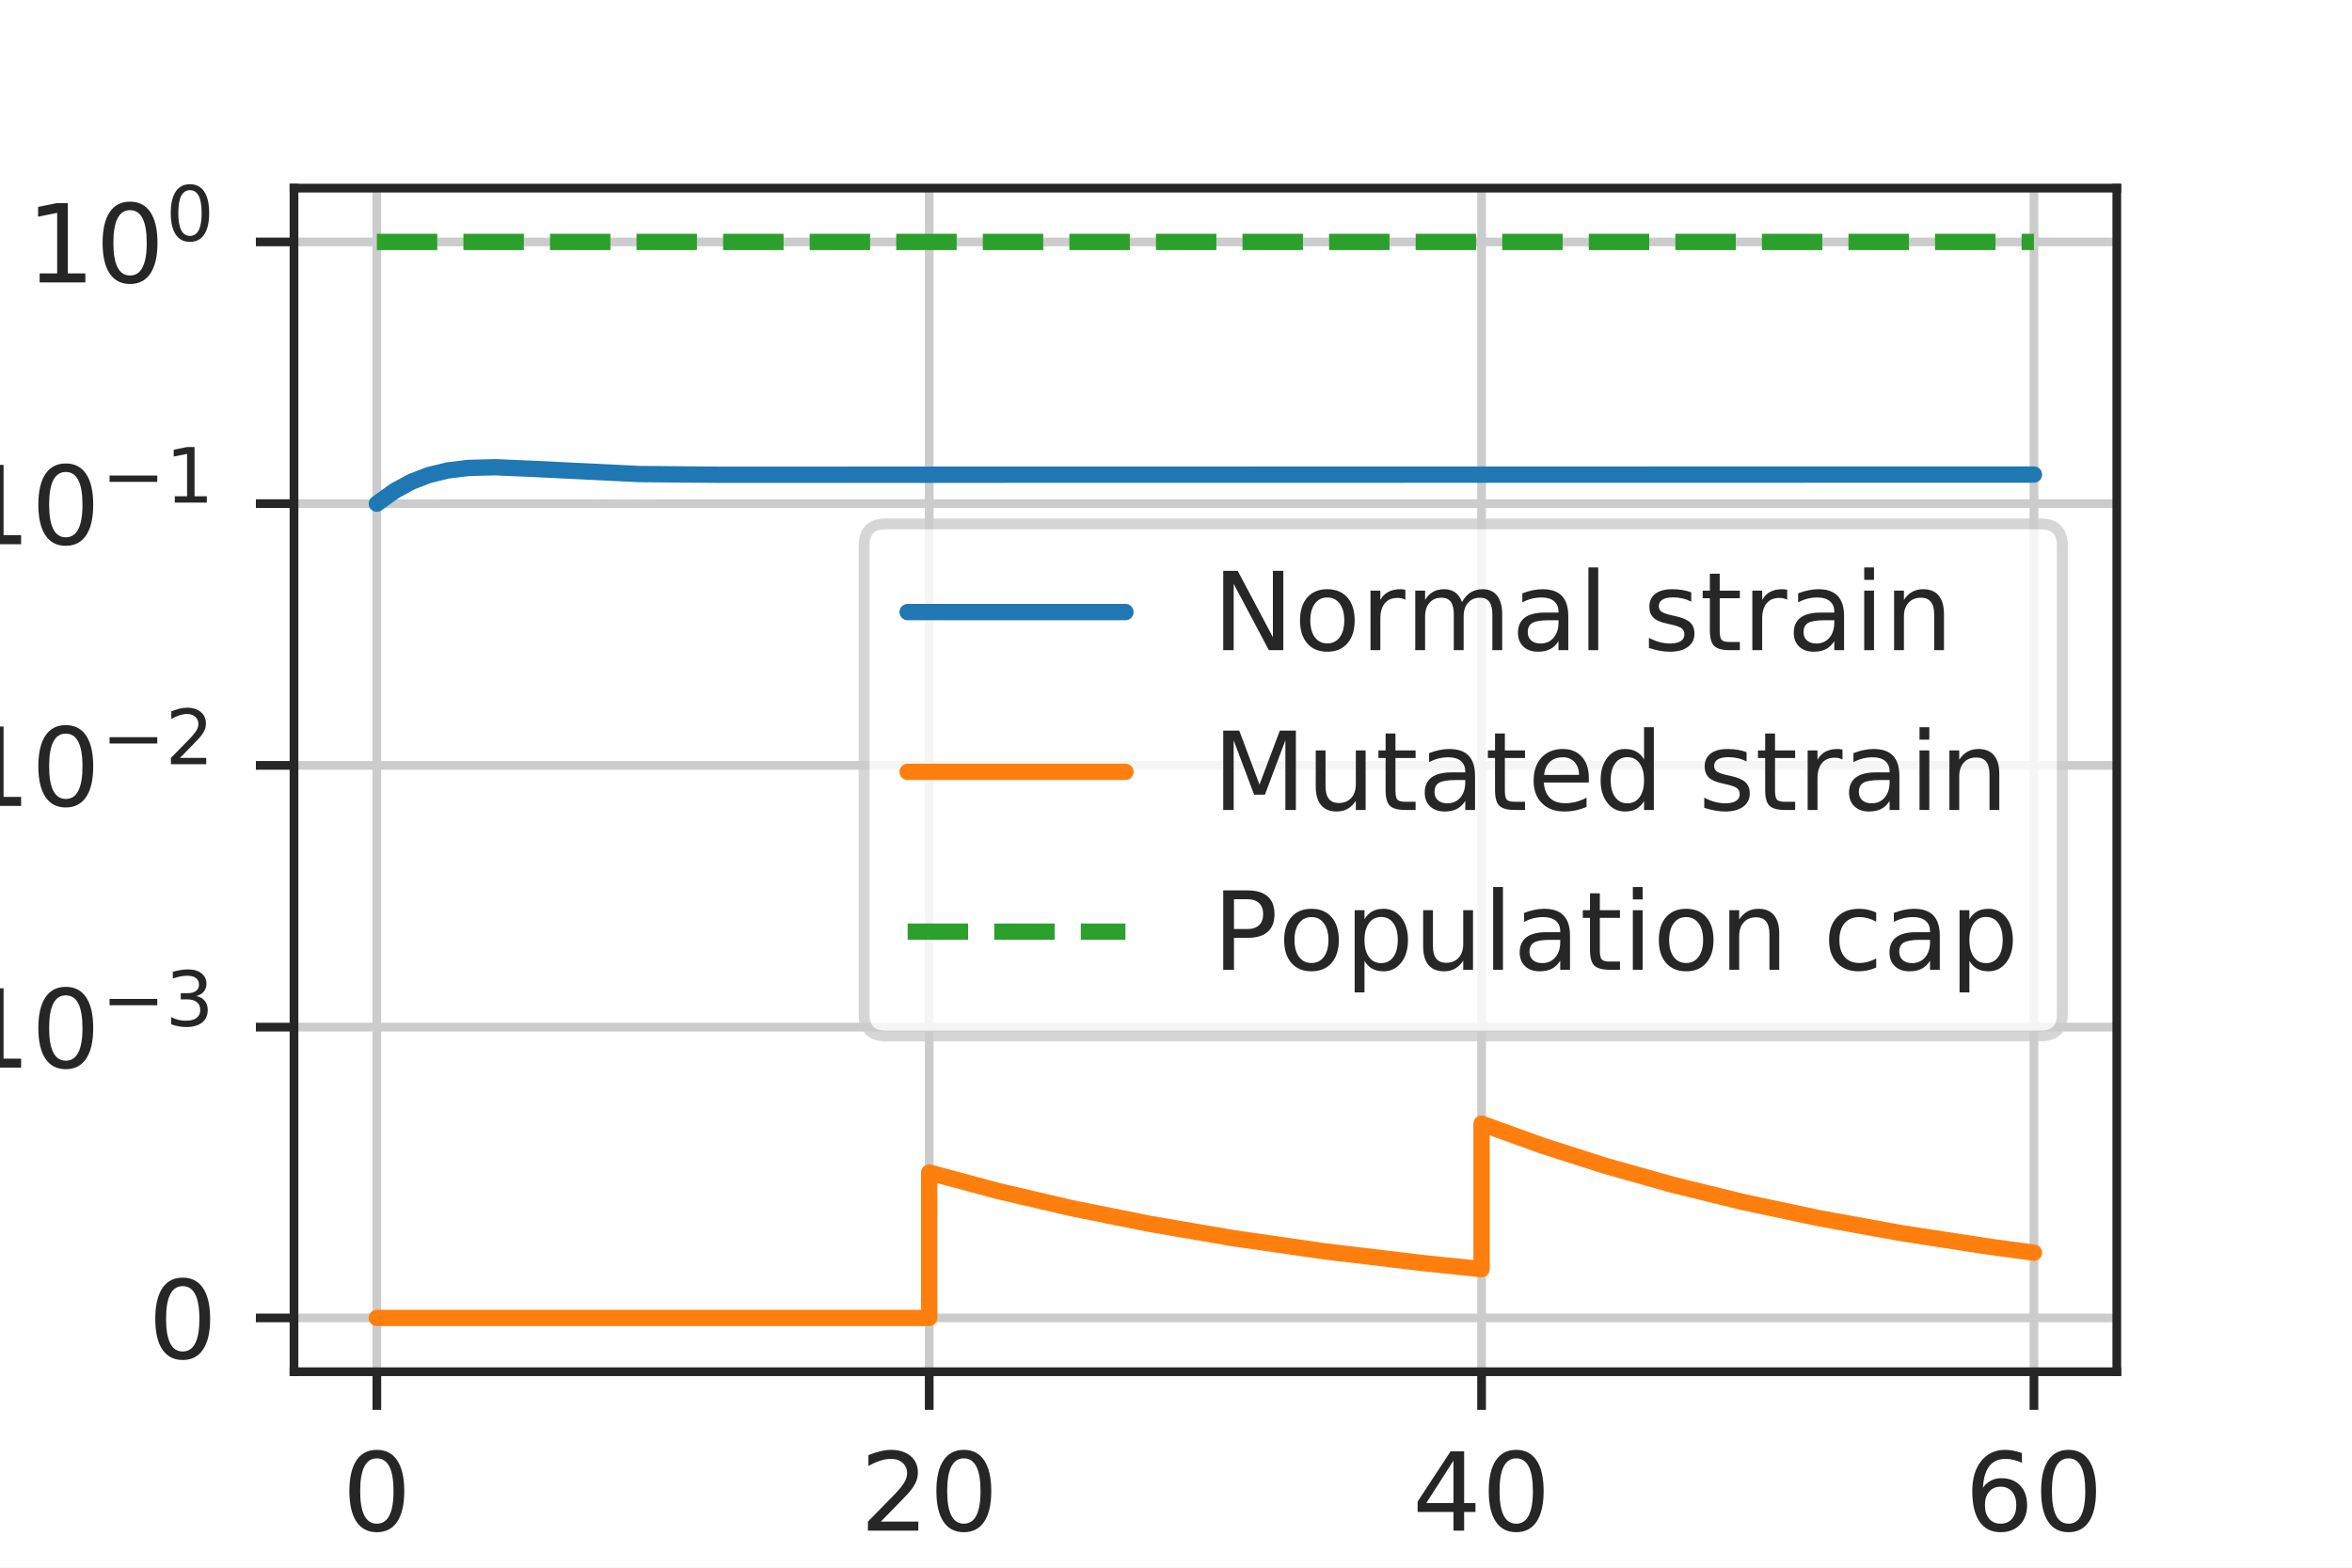
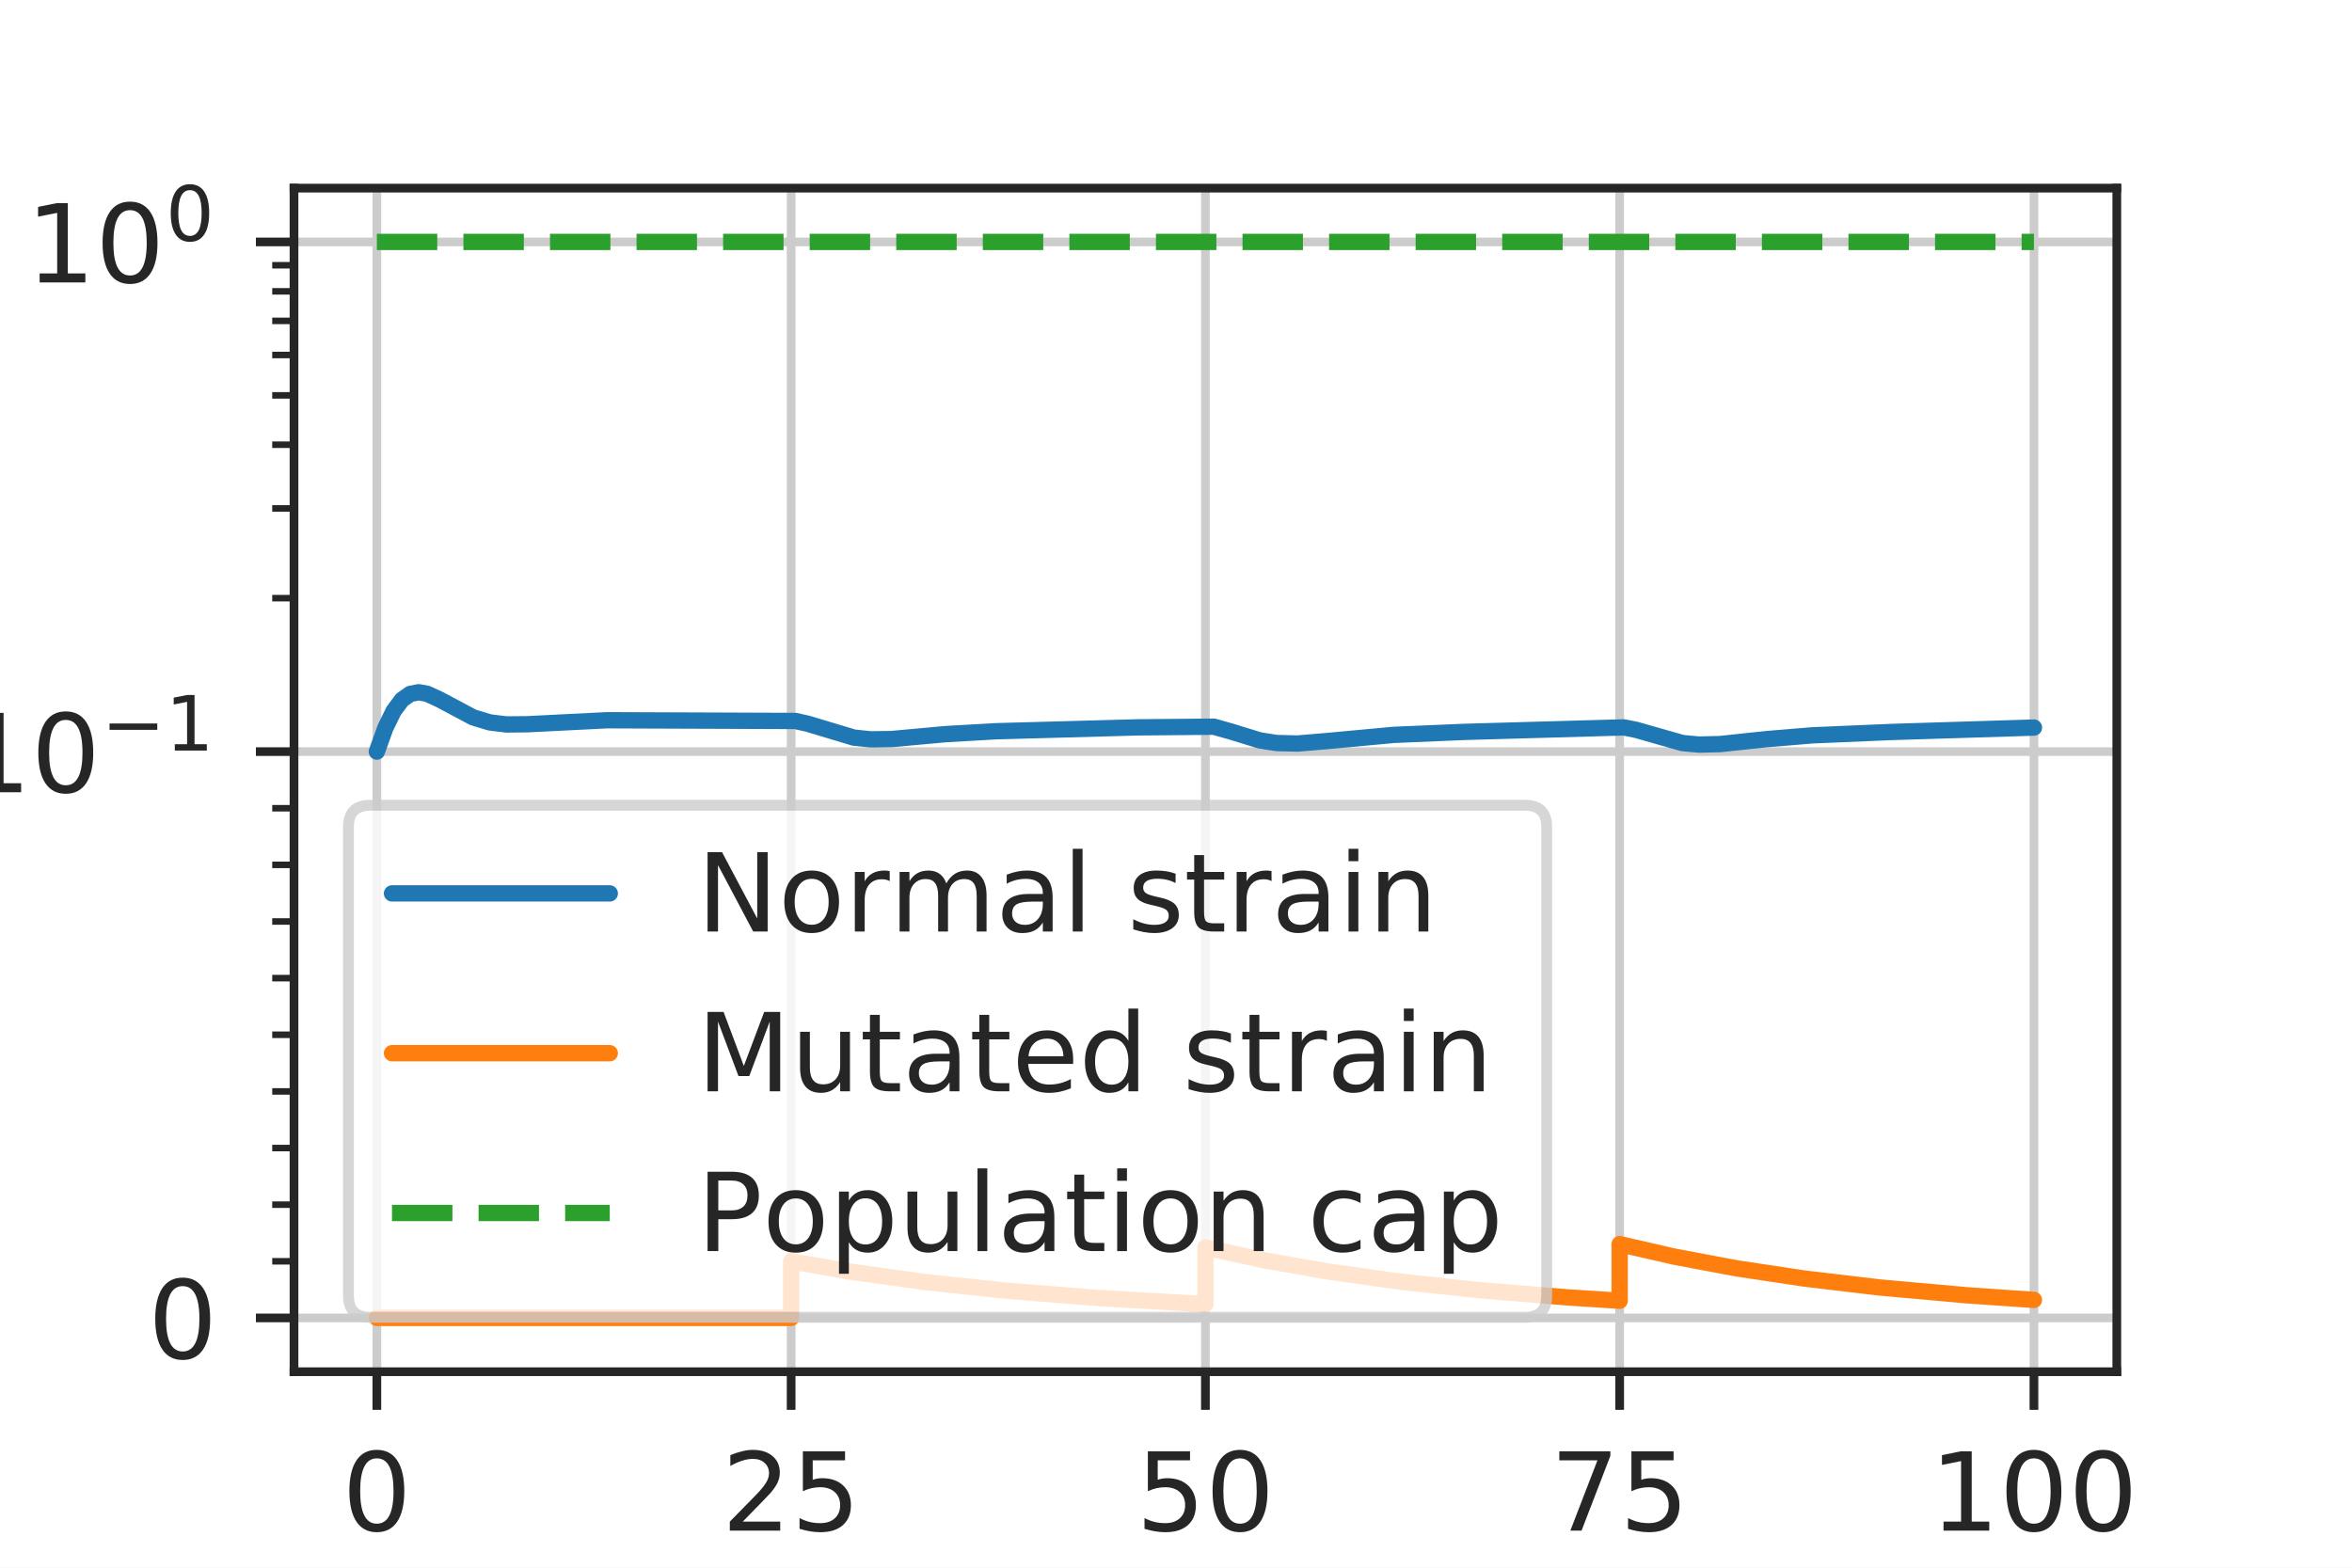
<svg xmlns="http://www.w3.org/2000/svg" xmlns:xlink="http://www.w3.org/1999/xlink" height="144pt" version="1.1" viewBox="0 0 216 144" width="216pt">
  <defs>
    <style type="text/css">
*{stroke-linecap:butt;stroke-linejoin:round;}
  </style>
  </defs>
  <g id="figure_1">
    <g id="patch_1">
      <path d="M 0 144  L 216 144  L 216 0  L 0 0  z " style="fill:#ffffff;" />
    </g>
    <g id="axes_1">
      <g id="patch_2">
        <path d="M 27 126  L 194.4 126  L 194.4 17.28  L 27 17.28  z " style="fill:#ffffff;" />
      </g>
      <g id="matplotlib.axis_1">
        <g id="xtick_1">
          <g id="line2d_1">
-             <path clip-path="url(#pd3718139ff)" d="M 34.609 126  L 34.609 17.28  " style="fill:none;stroke:#cccccc;stroke-linecap:round;stroke-width:0.8;" />
+             <path clip-path="url(#pa4eec5ebcb)" d="M 34.609 126  L 34.609 17.28  " style="fill:none;stroke:#cccccc;stroke-linecap:round;stroke-width:0.8;" />
          </g>
          <g id="line2d_2">
            <defs>
-               <path d="M 0 0  L 0 3.5  " id="m8bb529d5b1" style="stroke:#262626;stroke-width:0.8;" />
-             </defs>
-             <g>
-               <use style="fill:#262626;stroke:#262626;stroke-width:0.8;" x="34.609" xlink:href="#m8bb529d5b1" y="126" />
+               <path d="M 0 0  L 0 3.5  " id="m43dfa2f8ed" style="stroke:#262626;stroke-width:0.8;" />
+             </defs>
+             <g>
+               <use style="fill:#262626;stroke:#262626;stroke-width:0.8;" x="34.609" xlink:href="#m43dfa2f8ed" y="126" />
            </g>
          </g>
          <g id="text_1">
            <defs>
              <path d="M 31.781 66.406  Q 24.172 66.406 20.328 58.906  Q 16.5 51.422 16.5 36.375  Q 16.5 21.391 20.328 13.891  Q 24.172 6.391 31.781 6.391  Q 39.453 6.391 43.281 13.891  Q 47.125 21.391 47.125 36.375  Q 47.125 51.422 43.281 58.906  Q 39.453 66.406 31.781 66.406  z M 31.781 74.219  Q 44.047 74.219 50.516 64.516  Q 56.984 54.828 56.984 36.375  Q 56.984 17.969 50.516 8.266  Q 44.047 -1.422 31.781 -1.422  Q 19.531 -1.422 13.062 8.266  Q 6.594 17.969 6.594 36.375  Q 6.594 54.828 13.062 64.516  Q 19.531 74.219 31.781 74.219  z " id="DejaVuSans-48" />
            </defs>
            <g style="fill:#262626;" transform="translate(31.42784 140.5984)scale(0.1 -0.1)">
              <use xlink:href="#DejaVuSans-48" />
            </g>
          </g>
        </g>
        <g id="xtick_2">
          <g id="line2d_3">
-             <path clip-path="url(#pd3718139ff)" d="M 85.336 126  L 85.336 17.28  " style="fill:none;stroke:#cccccc;stroke-linecap:round;stroke-width:0.8;" />
+             <path clip-path="url(#pa4eec5ebcb)" d="M 72.655 126  L 72.655 17.28  " style="fill:none;stroke:#cccccc;stroke-linecap:round;stroke-width:0.8;" />
          </g>
          <g id="line2d_4">
            <g>
-               <use style="fill:#262626;stroke:#262626;stroke-width:0.8;" x="85.336" xlink:href="#m8bb529d5b1" y="126" />
+               <use style="fill:#262626;stroke:#262626;stroke-width:0.8;" x="72.655" xlink:href="#m43dfa2f8ed" y="126" />
            </g>
          </g>
          <g id="text_2">
            <defs>
              <path d="M 19.188 8.297  L 53.609 8.297  L 53.609 0  L 7.328 0  L 7.328 8.297  Q 12.938 14.109 22.625 23.891  Q 32.328 33.688 34.812 36.531  Q 39.547 41.844 41.422 45.531  Q 43.312 49.219 43.312 52.781  Q 43.312 58.594 39.234 62.25  Q 35.156 65.922 28.609 65.922  Q 23.969 65.922 18.812 64.312  Q 13.672 62.703 7.812 59.422  L 7.812 69.391  Q 13.766 71.781 18.938 73  Q 24.125 74.219 28.422 74.219  Q 39.75 74.219 46.484 68.547  Q 53.219 62.891 53.219 53.422  Q 53.219 48.922 51.531 44.891  Q 49.859 40.875 45.406 35.406  Q 44.188 33.984 37.641 27.219  Q 31.109 20.453 19.188 8.297  z " id="DejaVuSans-50" />
-             </defs>
-             <g style="fill:#262626;" transform="translate(78.97386 140.5984)scale(0.1 -0.1)">
+               <path d="M 10.797 72.906  L 49.516 72.906  L 49.516 64.594  L 19.828 64.594  L 19.828 46.734  Q 21.969 47.469 24.109 47.828  Q 26.266 48.188 28.422 48.188  Q 40.625 48.188 47.75 41.5  Q 54.891 34.812 54.891 23.391  Q 54.891 11.625 47.562 5.094  Q 40.234 -1.422 26.906 -1.422  Q 22.312 -1.422 17.547 -0.641  Q 12.797 0.141 7.719 1.703  L 7.719 11.625  Q 12.109 9.234 16.797 8.062  Q 21.484 6.891 26.703 6.891  Q 35.156 6.891 40.078 11.328  Q 45.016 15.766 45.016 23.391  Q 45.016 31 40.078 35.438  Q 35.156 39.891 26.703 39.891  Q 22.75 39.891 18.812 39.016  Q 14.891 38.141 10.797 36.281  z " id="DejaVuSans-53" />
+             </defs>
+             <g style="fill:#262626;" transform="translate(66.29205 140.5984)scale(0.1 -0.1)">
              <use xlink:href="#DejaVuSans-50" />
-               <use x="63.623" xlink:href="#DejaVuSans-48" />
+               <use x="63.623" xlink:href="#DejaVuSans-53" />
            </g>
          </g>
        </g>
        <g id="xtick_3">
          <g id="line2d_5">
-             <path clip-path="url(#pd3718139ff)" d="M 136.064 126  L 136.064 17.28  " style="fill:none;stroke:#cccccc;stroke-linecap:round;stroke-width:0.8;" />
+             <path clip-path="url(#pa4eec5ebcb)" d="M 110.7 126  L 110.7 17.28  " style="fill:none;stroke:#cccccc;stroke-linecap:round;stroke-width:0.8;" />
          </g>
          <g id="line2d_6">
            <g>
-               <use style="fill:#262626;stroke:#262626;stroke-width:0.8;" x="136.064" xlink:href="#m8bb529d5b1" y="126" />
+               <use style="fill:#262626;stroke:#262626;stroke-width:0.8;" x="110.7" xlink:href="#m43dfa2f8ed" y="126" />
            </g>
          </g>
          <g id="text_3">
-             <defs>
-               <path d="M 37.797 64.312  L 12.891 25.391  L 37.797 25.391  z M 35.203 72.906  L 47.609 72.906  L 47.609 25.391  L 58.016 25.391  L 58.016 17.188  L 47.609 17.188  L 47.609 0  L 37.797 0  L 37.797 17.188  L 4.891 17.188  L 4.891 26.703  z " id="DejaVuSans-52" />
-             </defs>
-             <g style="fill:#262626;" transform="translate(129.7011 140.5984)scale(0.1 -0.1)">
-               <use xlink:href="#DejaVuSans-52" />
+             <g style="fill:#262626;" transform="translate(104.3375 140.5984)scale(0.1 -0.1)">
+               <use xlink:href="#DejaVuSans-53" />
              <use x="63.623" xlink:href="#DejaVuSans-48" />
            </g>
          </g>
        </g>
        <g id="xtick_4">
          <g id="line2d_7">
-             <path clip-path="url(#pd3718139ff)" d="M 186.791 126  L 186.791 17.28  " style="fill:none;stroke:#cccccc;stroke-linecap:round;stroke-width:0.8;" />
+             <path clip-path="url(#pa4eec5ebcb)" d="M 148.745 126  L 148.745 17.28  " style="fill:none;stroke:#cccccc;stroke-linecap:round;stroke-width:0.8;" />
          </g>
          <g id="line2d_8">
            <g>
-               <use style="fill:#262626;stroke:#262626;stroke-width:0.8;" x="186.791" xlink:href="#m8bb529d5b1" y="126" />
+               <use style="fill:#262626;stroke:#262626;stroke-width:0.8;" x="148.745" xlink:href="#m43dfa2f8ed" y="126" />
            </g>
          </g>
          <g id="text_4">
            <defs>
-               <path d="M 33.016 40.375  Q 26.375 40.375 22.484 35.828  Q 18.609 31.297 18.609 23.391  Q 18.609 15.531 22.484 10.953  Q 26.375 6.391 33.016 6.391  Q 39.656 6.391 43.531 10.953  Q 47.406 15.531 47.406 23.391  Q 47.406 31.297 43.531 35.828  Q 39.656 40.375 33.016 40.375  z M 52.594 71.297  L 52.594 62.312  Q 48.875 64.062 45.094 64.984  Q 41.312 65.922 37.594 65.922  Q 27.828 65.922 22.672 59.328  Q 17.531 52.734 16.797 39.406  Q 19.672 43.656 24.016 45.922  Q 28.375 48.188 33.594 48.188  Q 44.578 48.188 50.953 41.516  Q 57.328 34.859 57.328 23.391  Q 57.328 12.156 50.688 5.359  Q 44.047 -1.422 33.016 -1.422  Q 20.359 -1.422 13.672 8.266  Q 6.984 17.969 6.984 36.375  Q 6.984 53.656 15.188 63.938  Q 23.391 74.219 37.203 74.219  Q 40.922 74.219 44.703 73.484  Q 48.484 72.75 52.594 71.297  z " id="DejaVuSans-54" />
-             </defs>
-             <g style="fill:#262626;" transform="translate(180.4284 140.5984)scale(0.1 -0.1)">
-               <use xlink:href="#DejaVuSans-54" />
+               <path d="M 8.203 72.906  L 55.078 72.906  L 55.078 68.703  L 28.609 0  L 18.312 0  L 43.219 64.594  L 8.203 64.594  z " id="DejaVuSans-55" />
+             </defs>
+             <g style="fill:#262626;" transform="translate(142.383 140.5984)scale(0.1 -0.1)">
+               <use xlink:href="#DejaVuSans-55" />
+               <use x="63.623" xlink:href="#DejaVuSans-53" />
+             </g>
+           </g>
+         </g>
+         <g id="xtick_5">
+           <g id="line2d_9">
+             <path clip-path="url(#pa4eec5ebcb)" d="M 186.791 126  L 186.791 17.28  " style="fill:none;stroke:#cccccc;stroke-linecap:round;stroke-width:0.8;" />
+           </g>
+           <g id="line2d_10">
+             <g>
+               <use style="fill:#262626;stroke:#262626;stroke-width:0.8;" x="186.791" xlink:href="#m43dfa2f8ed" y="126" />
+             </g>
+           </g>
+           <g id="text_5">
+             <defs>
+               <path d="M 12.406 8.297  L 28.516 8.297  L 28.516 63.922  L 10.984 60.406  L 10.984 69.391  L 28.422 72.906  L 38.281 72.906  L 38.281 8.297  L 54.391 8.297  L 54.391 0  L 12.406 0  z " id="DejaVuSans-49" />
+             </defs>
+             <g style="fill:#262626;" transform="translate(177.2472 140.5984)scale(0.1 -0.1)">
+               <use xlink:href="#DejaVuSans-49" />
              <use x="63.623" xlink:href="#DejaVuSans-48" />
-             </g>
-           </g>
-         </g>
-         <g id="text_5">
+               <use x="127.246" xlink:href="#DejaVuSans-48" />
+             </g>
+           </g>
+         </g>
+         <g id="text_6">
          <defs>
            <path d="M -0.297 72.906  L 61.375 72.906  L 61.375 64.594  L 35.5 64.594  L 35.5 0  L 25.594 0  L 25.594 64.594  L -0.297 64.594  z " id="DejaVuSans-84" />
            <path d="M 9.422 54.688  L 18.406 54.688  L 18.406 0  L 9.422 0  z M 9.422 75.984  L 18.406 75.984  L 18.406 64.594  L 9.422 64.594  z " id="DejaVuSans-105" />
            <path d="M 52 44.188  Q 55.375 50.25 60.062 53.125  Q 64.75 56 71.094 56  Q 79.641 56 84.281 50.016  Q 88.922 44.047 88.922 33.016  L 88.922 0  L 79.891 0  L 79.891 32.719  Q 79.891 40.578 77.094 44.375  Q 74.312 48.188 68.609 48.188  Q 61.625 48.188 57.562 43.547  Q 53.516 38.922 53.516 30.906  L 53.516 0  L 44.484 0  L 44.484 32.719  Q 44.484 40.625 41.703 44.406  Q 38.922 48.188 33.109 48.188  Q 26.219 48.188 22.156 43.531  Q 18.109 38.875 18.109 30.906  L 18.109 0  L 9.078 0  L 9.078 54.688  L 18.109 54.688  L 18.109 46.188  Q 21.188 51.219 25.484 53.609  Q 29.781 56 35.688 56  Q 41.656 56 45.828 52.969  Q 50 49.953 52 44.188  z " id="DejaVuSans-109" />
            <path d="M 56.203 29.594  L 56.203 25.203  L 14.891 25.203  Q 15.484 15.922 20.484 11.062  Q 25.484 6.203 34.422 6.203  Q 39.594 6.203 44.453 7.469  Q 49.312 8.734 54.109 11.281  L 54.109 2.781  Q 49.266 0.734 44.188 -0.344  Q 39.109 -1.422 33.891 -1.422  Q 20.797 -1.422 13.156 6.188  Q 5.516 13.812 5.516 26.812  Q 5.516 40.234 12.766 48.109  Q 20.016 56 32.328 56  Q 43.359 56 49.781 48.891  Q 56.203 41.797 56.203 29.594  z M 47.219 32.234  Q 47.125 39.594 43.094 43.984  Q 39.062 48.391 32.422 48.391  Q 24.906 48.391 20.391 44.141  Q 15.875 39.891 15.188 32.172  z " id="DejaVuSans-101" />
            <path id="DejaVuSans-32" />
            <path d="M 31 75.875  Q 24.469 64.656 21.281 53.656  Q 18.109 42.672 18.109 31.391  Q 18.109 20.125 21.312 9.062  Q 24.516 -2 31 -13.188  L 23.188 -13.188  Q 15.875 -1.703 12.234 9.375  Q 8.594 20.453 8.594 31.391  Q 8.594 42.281 12.203 53.312  Q 15.828 64.359 23.188 75.875  z " id="DejaVuSans-40" />
            <path d="M 45.406 46.391  L 45.406 75.984  L 54.391 75.984  L 54.391 0  L 45.406 0  L 45.406 8.203  Q 42.578 3.328 38.25 0.953  Q 33.938 -1.422 27.875 -1.422  Q 17.969 -1.422 11.734 6.484  Q 5.516 14.406 5.516 27.297  Q 5.516 40.188 11.734 48.094  Q 17.969 56 27.875 56  Q 33.938 56 38.25 53.625  Q 42.578 51.266 45.406 46.391  z M 14.797 27.297  Q 14.797 17.391 18.875 11.75  Q 22.953 6.109 30.078 6.109  Q 37.203 6.109 41.297 11.75  Q 45.406 17.391 45.406 27.297  Q 45.406 37.203 41.297 42.844  Q 37.203 48.484 30.078 48.484  Q 22.953 48.484 18.875 42.844  Q 14.797 37.203 14.797 27.297  z " id="DejaVuSans-100" />
            <path d="M 34.281 27.484  Q 23.391 27.484 19.188 25  Q 14.984 22.516 14.984 16.5  Q 14.984 11.719 18.141 8.906  Q 21.297 6.109 26.703 6.109  Q 34.188 6.109 38.703 11.406  Q 43.219 16.703 43.219 25.484  L 43.219 27.484  z M 52.203 31.203  L 52.203 0  L 43.219 0  L 43.219 8.297  Q 40.141 3.328 35.547 0.953  Q 30.953 -1.422 24.312 -1.422  Q 15.922 -1.422 10.953 3.297  Q 6 8.016 6 15.922  Q 6 25.141 12.172 29.828  Q 18.359 34.516 30.609 34.516  L 43.219 34.516  L 43.219 35.406  Q 43.219 41.609 39.141 45  Q 35.062 48.391 27.688 48.391  Q 23 48.391 18.547 47.266  Q 14.109 46.141 10.016 43.891  L 10.016 52.203  Q 14.938 54.109 19.578 55.047  Q 24.219 56 28.609 56  Q 40.484 56 46.344 49.844  Q 52.203 43.703 52.203 31.203  z " id="DejaVuSans-97" />
            <path d="M 32.172 -5.078  Q 28.375 -14.844 24.75 -17.812  Q 21.141 -20.797 15.094 -20.797  L 7.906 -20.797  L 7.906 -13.281  L 13.188 -13.281  Q 16.891 -13.281 18.938 -11.516  Q 21 -9.766 23.484 -3.219  L 25.094 0.875  L 2.984 54.688  L 12.5 54.688  L 29.594 11.922  L 46.688 54.688  L 56.203 54.688  z " id="DejaVuSans-121" />
            <path d="M 44.281 53.078  L 44.281 44.578  Q 40.484 46.531 36.375 47.5  Q 32.281 48.484 27.875 48.484  Q 21.188 48.484 17.844 46.438  Q 14.5 44.391 14.5 40.281  Q 14.5 37.156 16.891 35.375  Q 19.281 33.594 26.516 31.984  L 29.594 31.297  Q 39.156 29.25 43.188 25.516  Q 47.219 21.781 47.219 15.094  Q 47.219 7.469 41.188 3.016  Q 35.156 -1.422 24.609 -1.422  Q 20.219 -1.422 15.453 -0.562  Q 10.688 0.297 5.422 2  L 5.422 11.281  Q 10.406 8.688 15.234 7.391  Q 20.062 6.109 24.812 6.109  Q 31.156 6.109 34.562 8.281  Q 37.984 10.453 37.984 14.406  Q 37.984 18.062 35.516 20.016  Q 33.062 21.969 24.703 23.781  L 21.578 24.516  Q 13.234 26.266 9.516 29.906  Q 5.812 33.547 5.812 39.891  Q 5.812 47.609 11.281 51.797  Q 16.75 56 26.812 56  Q 31.781 56 36.172 55.266  Q 40.578 54.547 44.281 53.078  z " id="DejaVuSans-115" />
            <path d="M 8.016 75.875  L 15.828 75.875  Q 23.141 64.359 26.781 53.312  Q 30.422 42.281 30.422 31.391  Q 30.422 20.453 26.781 9.375  Q 23.141 -1.703 15.828 -13.188  L 8.016 -13.188  Q 14.5 -2 17.703 9.062  Q 20.906 20.125 20.906 31.391  Q 20.906 42.672 17.703 53.656  Q 14.5 64.656 8.016 75.875  z " id="DejaVuSans-41" />
          </defs>
          <g style="fill:#262626;" transform="translate(81.01953 154.2766)scale(0.1 -0.1)">
            <use xlink:href="#DejaVuSans-84" />
            <use x="61.037" xlink:href="#DejaVuSans-105" />
            <use x="88.82" xlink:href="#DejaVuSans-109" />
            <use x="186.232" xlink:href="#DejaVuSans-101" />
            <use x="247.756" xlink:href="#DejaVuSans-32" />
            <use x="279.543" xlink:href="#DejaVuSans-40" />
            <use x="318.557" xlink:href="#DejaVuSans-100" />
            <use x="382.033" xlink:href="#DejaVuSans-97" />
            <use x="443.312" xlink:href="#DejaVuSans-121" />
            <use x="502.492" xlink:href="#DejaVuSans-115" />
            <use x="554.592" xlink:href="#DejaVuSans-41" />
          </g>
        </g>
      </g>
      <g id="matplotlib.axis_2">
        <g id="ytick_1">
-           <g id="line2d_9">
-             <path clip-path="url(#pd3718139ff)" d="M 27 121.058  L 194.4 121.058  " style="fill:none;stroke:#cccccc;stroke-linecap:round;stroke-width:0.8;" />
-           </g>
-           <g id="line2d_10">
-             <defs>
-               <path d="M 0 0  L -3.5 0  " id="m9d8ab15702" style="stroke:#262626;stroke-width:0.8;" />
-             </defs>
-             <g>
-               <use style="fill:#262626;stroke:#262626;stroke-width:0.8;" x="27" xlink:href="#m9d8ab15702" y="121.058" />
-             </g>
-           </g>
-           <g id="text_6">
+           <g id="line2d_11">
+             <path clip-path="url(#pa4eec5ebcb)" d="M 27 121.058  L 194.4 121.058  " style="fill:none;stroke:#cccccc;stroke-linecap:round;stroke-width:0.8;" />
+           </g>
+           <g id="line2d_12">
+             <defs>
+               <path d="M 0 0  L -3.5 0  " id="m3120ee5942" style="stroke:#262626;stroke-width:0.8;" />
+             </defs>
+             <g>
+               <use style="fill:#262626;stroke:#262626;stroke-width:0.8;" x="27" xlink:href="#m3120ee5942" y="121.058" />
+             </g>
+           </g>
+           <g id="text_7">
            <g style="fill:#262626;" transform="translate(13.6 124.8574)scale(0.1 -0.1)">
              <use transform="translate(0 0.78125)" xlink:href="#DejaVuSans-48" />
            </g>
          </g>
        </g>
        <g id="ytick_2">
-           <g id="line2d_11">
-             <path clip-path="url(#pd3718139ff)" d="M 27 94.346  L 194.4 94.346  " style="fill:none;stroke:#cccccc;stroke-linecap:round;stroke-width:0.8;" />
-           </g>
-           <g id="line2d_12">
-             <g>
-               <use style="fill:#262626;stroke:#262626;stroke-width:0.8;" x="27" xlink:href="#m9d8ab15702" y="94.346" />
-             </g>
-           </g>
-           <g id="text_7">
-             <defs>
-               <path d="M 12.406 8.297  L 28.516 8.297  L 28.516 63.922  L 10.984 60.406  L 10.984 69.391  L 28.422 72.906  L 38.281 72.906  L 38.281 8.297  L 54.391 8.297  L 54.391 0  L 12.406 0  z " id="DejaVuSans-49" />
+           <g id="line2d_13">
+             <path clip-path="url(#pa4eec5ebcb)" d="M 27 69.039  L 194.4 69.039  " style="fill:none;stroke:#cccccc;stroke-linecap:round;stroke-width:0.8;" />
+           </g>
+           <g id="line2d_14">
+             <g>
+               <use style="fill:#262626;stroke:#262626;stroke-width:0.8;" x="27" xlink:href="#m3120ee5942" y="69.039" />
+             </g>
+           </g>
+           <g id="text_8">
+             <defs>
              <path d="M 10.594 35.5  L 73.188 35.5  L 73.188 27.203  L 10.594 27.203  z " id="DejaVuSans-8722" />
-               <path d="M 40.578 39.312  Q 47.656 37.797 51.625 33  Q 55.609 28.219 55.609 21.188  Q 55.609 10.406 48.188 4.484  Q 40.766 -1.422 27.094 -1.422  Q 22.516 -1.422 17.656 -0.516  Q 12.797 0.391 7.625 2.203  L 7.625 11.719  Q 11.719 9.328 16.594 8.109  Q 21.484 6.891 26.812 6.891  Q 36.078 6.891 40.938 10.547  Q 45.797 14.203 45.797 21.188  Q 45.797 27.641 41.281 31.266  Q 36.766 34.906 28.719 34.906  L 20.219 34.906  L 20.219 43.016  L 29.109 43.016  Q 36.375 43.016 40.234 45.922  Q 44.094 48.828 44.094 54.297  Q 44.094 59.906 40.109 62.906  Q 36.141 65.922 28.719 65.922  Q 24.656 65.922 20.016 65.031  Q 15.375 64.156 9.812 62.312  L 9.812 71.094  Q 15.438 72.656 20.344 73.438  Q 25.25 74.219 29.594 74.219  Q 40.828 74.219 47.359 69.109  Q 53.906 64.016 53.906 55.328  Q 53.906 49.266 50.438 45.094  Q 46.969 40.922 40.578 39.312  z " id="DejaVuSans-51" />
-             </defs>
-             <g style="fill:#262626;" transform="translate(-3.5 98.14487)scale(0.1 -0.1)">
-               <use transform="translate(0 0.765625)" xlink:href="#DejaVuSans-49" />
-               <use transform="translate(63.62305 0.765625)" xlink:href="#DejaVuSans-48" />
-               <use transform="translate(128.2031 39.04688)scale(0.7)" xlink:href="#DejaVuSans-8722" />
-               <use transform="translate(186.8555 39.04688)scale(0.7)" xlink:href="#DejaVuSans-51" />
-             </g>
-           </g>
-         </g>
-         <g id="ytick_3">
-           <g id="line2d_13">
-             <path clip-path="url(#pd3718139ff)" d="M 27 70.304  L 194.4 70.304  " style="fill:none;stroke:#cccccc;stroke-linecap:round;stroke-width:0.8;" />
-           </g>
-           <g id="line2d_14">
-             <g>
-               <use style="fill:#262626;stroke:#262626;stroke-width:0.8;" x="27" xlink:href="#m9d8ab15702" y="70.304" />
-             </g>
-           </g>
-           <g id="text_8">
-             <g style="fill:#262626;" transform="translate(-3.5 74.10359)scale(0.1 -0.1)">
-               <use transform="translate(0 0.765625)" xlink:href="#DejaVuSans-49" />
-               <use transform="translate(63.62305 0.765625)" xlink:href="#DejaVuSans-48" />
-               <use transform="translate(128.2031 39.04688)scale(0.7)" xlink:href="#DejaVuSans-8722" />
-               <use transform="translate(186.8555 39.04688)scale(0.7)" xlink:href="#DejaVuSans-50" />
-             </g>
-           </g>
-         </g>
-         <g id="ytick_4">
-           <g id="line2d_15">
-             <path clip-path="url(#pd3718139ff)" d="M 27 46.263  L 194.4 46.263  " style="fill:none;stroke:#cccccc;stroke-linecap:round;stroke-width:0.8;" />
-           </g>
-           <g id="line2d_16">
-             <g>
-               <use style="fill:#262626;stroke:#262626;stroke-width:0.8;" x="27" xlink:href="#m9d8ab15702" y="46.263" />
-             </g>
-           </g>
-           <g id="text_9">
-             <g style="fill:#262626;" transform="translate(-3.5 50.06231)scale(0.1 -0.1)">
+             </defs>
+             <g style="fill:#262626;" transform="translate(-3.5 72.83826)scale(0.1 -0.1)">
              <use transform="translate(0 0.684375)" xlink:href="#DejaVuSans-49" />
              <use transform="translate(63.62305 0.684375)" xlink:href="#DejaVuSans-48" />
              <use transform="translate(128.2031 38.96563)scale(0.7)" xlink:href="#DejaVuSans-8722" />
              <use transform="translate(186.8555 38.96563)scale(0.7)" xlink:href="#DejaVuSans-49" />
            </g>
          </g>
        </g>
-         <g id="ytick_5">
-           <g id="line2d_17">
-             <path clip-path="url(#pd3718139ff)" d="M 27 22.222  L 194.4 22.222  " style="fill:none;stroke:#cccccc;stroke-linecap:round;stroke-width:0.8;" />
-           </g>
-           <g id="line2d_18">
-             <g>
-               <use style="fill:#262626;stroke:#262626;stroke-width:0.8;" x="27" xlink:href="#m9d8ab15702" y="22.222" />
-             </g>
-           </g>
-           <g id="text_10">
+         <g id="ytick_3">
+           <g id="line2d_15">
+             <path clip-path="url(#pa4eec5ebcb)" d="M 27 22.222  L 194.4 22.222  " style="fill:none;stroke:#cccccc;stroke-linecap:round;stroke-width:0.8;" />
+           </g>
+           <g id="line2d_16">
+             <g>
+               <use style="fill:#262626;stroke:#262626;stroke-width:0.8;" x="27" xlink:href="#m3120ee5942" y="22.222" />
+             </g>
+           </g>
+           <g id="text_9">
            <g style="fill:#262626;" transform="translate(2.4 26.02104)scale(0.1 -0.1)">
              <use transform="translate(0 0.765625)" xlink:href="#DejaVuSans-49" />
              <use transform="translate(63.62305 0.765625)" xlink:href="#DejaVuSans-48" />
              <use transform="translate(128.2031 39.04688)scale(0.7)" xlink:href="#DejaVuSans-48" />
            </g>
          </g>
        </g>
-         <g id="text_11">
+         <g id="ytick_4">
+           <g id="line2d_17">
+             <defs>
+               <path d="M 0 0  L -2 0  " id="m22ba3dbcb1" style="stroke:#262626;stroke-width:0.6;" />
+             </defs>
+             <g>
+               <use style="fill:#262626;stroke:#262626;stroke-width:0.6;" x="27" xlink:href="#m22ba3dbcb1" y="115.856" />
+             </g>
+           </g>
+         </g>
+         <g id="ytick_5">
+           <g id="line2d_18">
+             <g>
+               <use style="fill:#262626;stroke:#262626;stroke-width:0.6;" x="27" xlink:href="#m22ba3dbcb1" y="110.654" />
+             </g>
+           </g>
+         </g>
+         <g id="ytick_6">
+           <g id="line2d_19">
+             <g>
+               <use style="fill:#262626;stroke:#262626;stroke-width:0.6;" x="27" xlink:href="#m22ba3dbcb1" y="105.452" />
+             </g>
+           </g>
+         </g>
+         <g id="ytick_7">
+           <g id="line2d_20">
+             <g>
+               <use style="fill:#262626;stroke:#262626;stroke-width:0.6;" x="27" xlink:href="#m22ba3dbcb1" y="100.251" />
+             </g>
+           </g>
+         </g>
+         <g id="ytick_8">
+           <g id="line2d_21">
+             <g>
+               <use style="fill:#262626;stroke:#262626;stroke-width:0.6;" x="27" xlink:href="#m22ba3dbcb1" y="95.049" />
+             </g>
+           </g>
+         </g>
+         <g id="ytick_9">
+           <g id="line2d_22">
+             <g>
+               <use style="fill:#262626;stroke:#262626;stroke-width:0.6;" x="27" xlink:href="#m22ba3dbcb1" y="89.847" />
+             </g>
+           </g>
+         </g>
+         <g id="ytick_10">
+           <g id="line2d_23">
+             <g>
+               <use style="fill:#262626;stroke:#262626;stroke-width:0.6;" x="27" xlink:href="#m22ba3dbcb1" y="84.645" />
+             </g>
+           </g>
+         </g>
+         <g id="ytick_11">
+           <g id="line2d_24">
+             <g>
+               <use style="fill:#262626;stroke:#262626;stroke-width:0.6;" x="27" xlink:href="#m22ba3dbcb1" y="79.443" />
+             </g>
+           </g>
+         </g>
+         <g id="ytick_12">
+           <g id="line2d_25">
+             <g>
+               <use style="fill:#262626;stroke:#262626;stroke-width:0.6;" x="27" xlink:href="#m22ba3dbcb1" y="74.241" />
+             </g>
+           </g>
+         </g>
+         <g id="ytick_13">
+           <g id="line2d_26">
+             <g>
+               <use style="fill:#262626;stroke:#262626;stroke-width:0.6;" x="27" xlink:href="#m22ba3dbcb1" y="54.946" />
+             </g>
+           </g>
+         </g>
+         <g id="ytick_14">
+           <g id="line2d_27">
+             <g>
+               <use style="fill:#262626;stroke:#262626;stroke-width:0.6;" x="27" xlink:href="#m22ba3dbcb1" y="46.702" />
+             </g>
+           </g>
+         </g>
+         <g id="ytick_15">
+           <g id="line2d_28">
+             <g>
+               <use style="fill:#262626;stroke:#262626;stroke-width:0.6;" x="27" xlink:href="#m22ba3dbcb1" y="40.852" />
+             </g>
+           </g>
+         </g>
+         <g id="ytick_16">
+           <g id="line2d_29">
+             <g>
+               <use style="fill:#262626;stroke:#262626;stroke-width:0.6;" x="27" xlink:href="#m22ba3dbcb1" y="36.315" />
+             </g>
+           </g>
+         </g>
+         <g id="ytick_17">
+           <g id="line2d_30">
+             <g>
+               <use style="fill:#262626;stroke:#262626;stroke-width:0.6;" x="27" xlink:href="#m22ba3dbcb1" y="32.608" />
+             </g>
+           </g>
+         </g>
+         <g id="ytick_18">
+           <g id="line2d_31">
+             <g>
+               <use style="fill:#262626;stroke:#262626;stroke-width:0.6;" x="27" xlink:href="#m22ba3dbcb1" y="29.474" />
+             </g>
+           </g>
+         </g>
+         <g id="ytick_19">
+           <g id="line2d_32">
+             <g>
+               <use style="fill:#262626;stroke:#262626;stroke-width:0.6;" x="27" xlink:href="#m22ba3dbcb1" y="26.759" />
+             </g>
+           </g>
+         </g>
+         <g id="ytick_20">
+           <g id="line2d_33">
+             <g>
+               <use style="fill:#262626;stroke:#262626;stroke-width:0.6;" x="27" xlink:href="#m22ba3dbcb1" y="24.364" />
+             </g>
+           </g>
+         </g>
+         <g id="text_10">
          <defs>
            <path d="M 19.672 64.797  L 19.672 37.406  L 32.078 37.406  Q 38.969 37.406 42.719 40.969  Q 46.484 44.531 46.484 51.125  Q 46.484 57.672 42.719 61.234  Q 38.969 64.797 32.078 64.797  z M 9.812 72.906  L 32.078 72.906  Q 44.344 72.906 50.609 67.359  Q 56.891 61.812 56.891 51.125  Q 56.891 40.328 50.609 34.812  Q 44.344 29.297 32.078 29.297  L 19.672 29.297  L 19.672 0  L 9.812 0  z " id="DejaVuSans-80" />
            <path d="M 30.609 48.391  Q 23.391 48.391 19.188 42.75  Q 14.984 37.109 14.984 27.297  Q 14.984 17.484 19.156 11.844  Q 23.344 6.203 30.609 6.203  Q 37.797 6.203 41.984 11.859  Q 46.188 17.531 46.188 27.297  Q 46.188 37.016 41.984 42.703  Q 37.797 48.391 30.609 48.391  z M 30.609 56  Q 42.328 56 49.016 48.375  Q 55.719 40.766 55.719 27.297  Q 55.719 13.875 49.016 6.219  Q 42.328 -1.422 30.609 -1.422  Q 18.844 -1.422 12.172 6.219  Q 5.516 13.875 5.516 27.297  Q 5.516 40.766 12.172 48.375  Q 18.844 56 30.609 56  z " id="DejaVuSans-111" />
            <path d="M 18.109 8.203  L 18.109 -20.797  L 9.078 -20.797  L 9.078 54.688  L 18.109 54.688  L 18.109 46.391  Q 20.953 51.266 25.266 53.625  Q 29.594 56 35.594 56  Q 45.562 56 51.781 48.094  Q 58.016 40.188 58.016 27.297  Q 58.016 14.406 51.781 6.484  Q 45.562 -1.422 35.594 -1.422  Q 29.594 -1.422 25.266 0.953  Q 20.953 3.328 18.109 8.203  z M 48.688 27.297  Q 48.688 37.203 44.609 42.844  Q 40.531 48.484 33.406 48.484  Q 26.266 48.484 22.188 42.844  Q 18.109 37.203 18.109 27.297  Q 18.109 17.391 22.188 11.75  Q 26.266 6.109 33.406 6.109  Q 40.531 6.109 44.609 11.75  Q 48.688 17.391 48.688 27.297  z " id="DejaVuSans-112" />
            <path d="M 8.5 21.578  L 8.5 54.688  L 17.484 54.688  L 17.484 21.922  Q 17.484 14.156 20.5 10.266  Q 23.531 6.391 29.594 6.391  Q 36.859 6.391 41.078 11.031  Q 45.312 15.672 45.312 23.688  L 45.312 54.688  L 54.297 54.688  L 54.297 0  L 45.312 0  L 45.312 8.406  Q 42.047 3.422 37.719 1  Q 33.406 -1.422 27.688 -1.422  Q 18.266 -1.422 13.375 4.438  Q 8.5 10.297 8.5 21.578  z M 31.109 56  z " id="DejaVuSans-117" />
            <path d="M 9.422 75.984  L 18.406 75.984  L 18.406 0  L 9.422 0  z " id="DejaVuSans-108" />
            <path d="M 18.312 70.219  L 18.312 54.688  L 36.812 54.688  L 36.812 47.703  L 18.312 47.703  L 18.312 18.016  Q 18.312 11.328 20.141 9.422  Q 21.969 7.516 27.594 7.516  L 36.812 7.516  L 36.812 0  L 27.594 0  Q 17.188 0 13.234 3.875  Q 9.281 7.766 9.281 18.016  L 9.281 47.703  L 2.688 47.703  L 2.688 54.688  L 9.281 54.688  L 9.281 70.219  z " id="DejaVuSans-116" />
            <path d="M 54.891 33.016  L 54.891 0  L 45.906 0  L 45.906 32.719  Q 45.906 40.484 42.875 44.328  Q 39.844 48.188 33.797 48.188  Q 26.516 48.188 22.312 43.547  Q 18.109 38.922 18.109 30.906  L 18.109 0  L 9.078 0  L 9.078 54.688  L 18.109 54.688  L 18.109 46.188  Q 21.344 51.125 25.703 53.562  Q 30.078 56 35.797 56  Q 45.219 56 50.047 50.172  Q 54.891 44.344 54.891 33.016  z " id="DejaVuSans-110" />
            <path d="M 45.406 27.984  Q 45.406 37.75 41.375 43.109  Q 37.359 48.484 30.078 48.484  Q 22.859 48.484 18.828 43.109  Q 14.797 37.75 14.797 27.984  Q 14.797 18.266 18.828 12.891  Q 22.859 7.516 30.078 7.516  Q 37.359 7.516 41.375 12.891  Q 45.406 18.266 45.406 27.984  z M 54.391 6.781  Q 54.391 -7.172 48.188 -13.984  Q 42 -20.797 29.203 -20.797  Q 24.469 -20.797 20.266 -20.094  Q 16.062 -19.391 12.109 -17.922  L 12.109 -9.188  Q 16.062 -11.328 19.922 -12.344  Q 23.781 -13.375 27.781 -13.375  Q 36.625 -13.375 41.016 -8.766  Q 45.406 -4.156 45.406 5.172  L 45.406 9.625  Q 42.625 4.781 38.281 2.391  Q 33.938 0 27.875 0  Q 17.828 0 11.672 7.656  Q 5.516 15.328 5.516 27.984  Q 5.516 40.672 11.672 48.328  Q 17.828 56 27.875 56  Q 33.938 56 38.281 53.609  Q 42.625 51.219 45.406 46.391  L 45.406 54.688  L 54.391 54.688  z " id="DejaVuSans-103" />
          </defs>
          <g style="fill:#262626;" transform="translate(-9.579688 121.633)rotate(-90)scale(0.1 -0.1)">
            <use xlink:href="#DejaVuSans-80" />
            <use x="60.256" xlink:href="#DejaVuSans-111" />
            <use x="121.438" xlink:href="#DejaVuSans-112" />
            <use x="184.914" xlink:href="#DejaVuSans-117" />
            <use x="248.293" xlink:href="#DejaVuSans-108" />
            <use x="276.076" xlink:href="#DejaVuSans-97" />
            <use x="337.355" xlink:href="#DejaVuSans-116" />
            <use x="376.564" xlink:href="#DejaVuSans-105" />
            <use x="404.348" xlink:href="#DejaVuSans-111" />
            <use x="465.529" xlink:href="#DejaVuSans-110" />
            <use x="528.908" xlink:href="#DejaVuSans-32" />
            <use x="560.695" xlink:href="#DejaVuSans-40" />
            <use x="599.709" xlink:href="#DejaVuSans-115" />
            <use x="651.809" xlink:href="#DejaVuSans-121" />
            <use x="710.988" xlink:href="#DejaVuSans-109" />
            <use x="808.4" xlink:href="#DejaVuSans-108" />
            <use x="836.184" xlink:href="#DejaVuSans-111" />
            <use x="897.365" xlink:href="#DejaVuSans-103" />
            <use x="960.842" xlink:href="#DejaVuSans-41" />
          </g>
        </g>
      </g>
-       <g id="line2d_19">
-         <path clip-path="url(#pd3718139ff)" d="M 34.609 46.263  L 36.234 45.095  L 37.808 44.241  L 39.382 43.636  L 41.109 43.215  L 43.038 42.981  L 45.476 42.918  L 49.081 43.073  L 58.678 43.543  L 66.142 43.609  L 186.791 43.59  L 186.791 43.59  " style="fill:none;stroke:#1f77b4;stroke-linecap:round;stroke-width:1.5;" />
-       </g>
-       <g id="line2d_20">
-         <path clip-path="url(#pd3718139ff)" d="M 34.609 121.058  L 85.336 121.058  L 85.336 107.702  L 85.438 107.731  L 91.684 109.406  L 98.336 110.96  L 105.495 112.401  L 113.214 113.725  L 121.592 114.934  L 130.783 116.033  L 136.064 116.572  L 136.064 103.216  L 136.165 103.255  L 141.649 105.236  L 147.438 107.088  L 153.582 108.817  L 160.082 110.414  L 167.038 111.893  L 174.553 113.261  L 182.678 114.511  L 186.791 115.066  L 186.791 115.066  " style="fill:none;stroke:#ff7f0e;stroke-linecap:round;stroke-width:1.5;" />
-       </g>
-       <g id="line2d_21">
-         <path clip-path="url(#pd3718139ff)" d="M 34.609 22.222  L 186.791 22.222  L 186.791 22.222  " style="fill:none;stroke:#2ca02c;stroke-dasharray:5.55,2.4;stroke-dashoffset:0;stroke-width:1.5;" />
+       <g id="line2d_34">
+         <path clip-path="url(#pa4eec5ebcb)" d="M 34.609 69.039  L 35.378 66.896  L 36.146 65.31  L 36.915 64.276  L 37.683 63.735  L 38.452 63.587  L 39.221 63.725  L 40.374 64.255  L 43.448 65.893  L 44.985 66.359  L 46.522 66.544  L 48.444 66.525  L 55.745 66.158  L 73.039 66.224  L 74.192 66.482  L 78.419 67.754  L 79.956 67.912  L 81.878 67.886  L 86.874 67.431  L 91.485 67.168  L 104.551 66.81  L 111.469 66.75  L 113.006 67.183  L 115.696 68.009  L 117.233 68.25  L 119.155 68.297  L 121.845 68.072  L 127.993 67.502  L 134.526 67.226  L 149.13 66.815  L 150.283 67.048  L 154.51 68.254  L 156.047 68.395  L 157.969 68.347  L 162.196 67.897  L 166.423 67.545  L 173.725 67.235  L 186.791 66.831  L 186.791 66.831  " style="fill:none;stroke:#1f77b4;stroke-linecap:round;stroke-width:1.5;" />
+       </g>
+       <g id="line2d_35">
+         <path clip-path="url(#pa4eec5ebcb)" d="M 34.609 121.058  L 72.655 121.058  L 72.655 115.856  L 78.419 116.857  L 84.952 117.761  L 92.254 118.543  L 100.708 119.22  L 110.7 119.789  L 110.7 114.587  L 116.08 115.757  L 121.845 116.777  L 128.378 117.698  L 135.679 118.495  L 144.134 119.184  L 148.745 119.479  L 148.745 114.277  L 153.741 115.423  L 159.506 116.508  L 165.655 117.435  L 172.572 118.255  L 180.642 118.98  L 186.791 119.403  L 186.791 119.403  " style="fill:none;stroke:#ff7f0e;stroke-linecap:round;stroke-width:1.5;" />
+       </g>
+       <g id="line2d_36">
+         <path clip-path="url(#pa4eec5ebcb)" d="M 34.609 22.222  L 186.791 22.222  L 186.791 22.222  " style="fill:none;stroke:#2ca02c;stroke-dasharray:5.55,2.4;stroke-dashoffset:0;stroke-width:1.5;" />
      </g>
      <g id="patch_3">
        <path d="M 27 126  L 27 17.28  " style="fill:none;stroke:#262626;stroke-linecap:square;stroke-linejoin:miter;stroke-width:0.8;" />
      </g>
      <g id="patch_4">
        <path d="M 194.4 126  L 194.4 17.28  " style="fill:none;stroke:#262626;stroke-linecap:square;stroke-linejoin:miter;stroke-width:0.8;" />
      </g>
      <g id="patch_5">
        <path d="M 27 126  L 194.4 126  " style="fill:none;stroke:#262626;stroke-linecap:square;stroke-linejoin:miter;stroke-width:0.8;" />
      </g>
      <g id="patch_6">
        <path d="M 27 17.28  L 194.4 17.28  " style="fill:none;stroke:#262626;stroke-linecap:square;stroke-linejoin:miter;stroke-width:0.8;" />
      </g>
      <g id="legend_1">
        <g id="patch_7">
-           <path d="M 81.356 95.157  L 187.4 95.157  Q 189.4 95.157 189.4 93.157  L 189.4 50.123  Q 189.4 48.123 187.4 48.123  L 81.356 48.123  Q 79.356 48.123 79.356 50.123  L 79.356 93.157  Q 79.356 95.157 81.356 95.157  z " style="fill:#ffffff;opacity:0.8;stroke:#cccccc;stroke-linejoin:miter;" />
-         </g>
-         <g id="line2d_22">
-           <path d="M 83.356 56.221  L 103.356 56.221  " style="fill:none;stroke:#1f77b4;stroke-linecap:round;stroke-width:1.5;" />
-         </g>
-         <g id="line2d_23" />
-         <g id="text_12">
+           <path d="M 34 121  L 140.044 121  Q 142.044 121 142.044 119  L 142.044 75.966  Q 142.044 73.966 140.044 73.966  L 34 73.966  Q 32 73.966 32 75.966  L 32 119  Q 32 121 34 121  z " style="fill:#ffffff;opacity:0.8;stroke:#cccccc;stroke-linejoin:miter;" />
+         </g>
+         <g id="line2d_37">
+           <path d="M 36 82.064  L 56 82.064  " style="fill:none;stroke:#1f77b4;stroke-linecap:round;stroke-width:1.5;" />
+         </g>
+         <g id="line2d_38" />
+         <g id="text_11">
          <defs>
            <path d="M 9.812 72.906  L 23.094 72.906  L 55.422 11.922  L 55.422 72.906  L 64.984 72.906  L 64.984 0  L 51.703 0  L 19.391 60.984  L 19.391 0  L 9.812 0  z " id="DejaVuSans-78" />
            <path d="M 41.109 46.297  Q 39.594 47.172 37.812 47.578  Q 36.031 48 33.891 48  Q 26.266 48 22.188 43.047  Q 18.109 38.094 18.109 28.812  L 18.109 0  L 9.078 0  L 9.078 54.688  L 18.109 54.688  L 18.109 46.188  Q 20.953 51.172 25.484 53.578  Q 30.031 56 36.531 56  Q 37.453 56 38.578 55.875  Q 39.703 55.766 41.062 55.516  z " id="DejaVuSans-114" />
          </defs>
-           <g style="fill:#262626;" transform="translate(111.3563 59.72125)scale(0.1 -0.1)">
+           <g style="fill:#262626;" transform="translate(64 85.56406)scale(0.1 -0.1)">
            <use xlink:href="#DejaVuSans-78" />
            <use x="74.805" xlink:href="#DejaVuSans-111" />
            <use x="135.986" xlink:href="#DejaVuSans-114" />
            <use x="177.084" xlink:href="#DejaVuSans-109" />
            <use x="274.496" xlink:href="#DejaVuSans-97" />
            <use x="335.775" xlink:href="#DejaVuSans-108" />
            <use x="363.559" xlink:href="#DejaVuSans-32" />
            <use x="395.346" xlink:href="#DejaVuSans-115" />
            <use x="447.445" xlink:href="#DejaVuSans-116" />
            <use x="486.654" xlink:href="#DejaVuSans-114" />
            <use x="527.768" xlink:href="#DejaVuSans-97" />
            <use x="589.047" xlink:href="#DejaVuSans-105" />
            <use x="616.83" xlink:href="#DejaVuSans-110" />
          </g>
        </g>
-         <g id="line2d_24">
-           <path d="M 83.356 70.899  L 103.356 70.899  " style="fill:none;stroke:#ff7f0e;stroke-linecap:round;stroke-width:1.5;" />
-         </g>
-         <g id="line2d_25" />
-         <g id="text_13">
+         <g id="line2d_39">
+           <path d="M 36 96.742  L 56 96.742  " style="fill:none;stroke:#ff7f0e;stroke-linecap:round;stroke-width:1.5;" />
+         </g>
+         <g id="line2d_40" />
+         <g id="text_12">
          <defs>
            <path d="M 9.812 72.906  L 24.516 72.906  L 43.109 23.297  L 61.812 72.906  L 76.516 72.906  L 76.516 0  L 66.891 0  L 66.891 64.016  L 48.094 14.016  L 38.188 14.016  L 19.391 64.016  L 19.391 0  L 9.812 0  z " id="DejaVuSans-77" />
          </defs>
-           <g style="fill:#262626;" transform="translate(111.3563 74.39938)scale(0.1 -0.1)">
+           <g style="fill:#262626;" transform="translate(64 100.2422)scale(0.1 -0.1)">
            <use xlink:href="#DejaVuSans-77" />
            <use x="86.279" xlink:href="#DejaVuSans-117" />
            <use x="149.658" xlink:href="#DejaVuSans-116" />
            <use x="188.867" xlink:href="#DejaVuSans-97" />
            <use x="250.146" xlink:href="#DejaVuSans-116" />
            <use x="289.355" xlink:href="#DejaVuSans-101" />
            <use x="350.879" xlink:href="#DejaVuSans-100" />
            <use x="414.355" xlink:href="#DejaVuSans-32" />
            <use x="446.143" xlink:href="#DejaVuSans-115" />
            <use x="498.242" xlink:href="#DejaVuSans-116" />
            <use x="537.451" xlink:href="#DejaVuSans-114" />
            <use x="578.564" xlink:href="#DejaVuSans-97" />
            <use x="639.844" xlink:href="#DejaVuSans-105" />
            <use x="667.627" xlink:href="#DejaVuSans-110" />
          </g>
        </g>
-         <g id="line2d_26">
-           <path d="M 83.356 85.578  L 103.356 85.578  " style="fill:none;stroke:#2ca02c;stroke-dasharray:5.55,2.4;stroke-dashoffset:0;stroke-width:1.5;" />
-         </g>
-         <g id="line2d_27" />
-         <g id="text_14">
+         <g id="line2d_41">
+           <path d="M 36 111.42  L 56 111.42  " style="fill:none;stroke:#2ca02c;stroke-dasharray:5.55,2.4;stroke-dashoffset:0;stroke-width:1.5;" />
+         </g>
+         <g id="line2d_42" />
+         <g id="text_13">
          <defs>
            <path d="M 48.781 52.594  L 48.781 44.188  Q 44.969 46.297 41.141 47.344  Q 37.312 48.391 33.406 48.391  Q 24.656 48.391 19.812 42.844  Q 14.984 37.312 14.984 27.297  Q 14.984 17.281 19.812 11.734  Q 24.656 6.203 33.406 6.203  Q 37.312 6.203 41.141 7.25  Q 44.969 8.297 48.781 10.406  L 48.781 2.094  Q 45.016 0.344 40.984 -0.531  Q 36.969 -1.422 32.422 -1.422  Q 20.062 -1.422 12.781 6.344  Q 5.516 14.109 5.516 27.297  Q 5.516 40.672 12.859 48.328  Q 20.219 56 33.016 56  Q 37.156 56 41.109 55.141  Q 45.062 54.297 48.781 52.594  z " id="DejaVuSans-99" />
          </defs>
-           <g style="fill:#262626;" transform="translate(111.3563 89.0775)scale(0.1 -0.1)">
+           <g style="fill:#262626;" transform="translate(64 114.9203)scale(0.1 -0.1)">
            <use xlink:href="#DejaVuSans-80" />
            <use x="60.256" xlink:href="#DejaVuSans-111" />
            <use x="121.438" xlink:href="#DejaVuSans-112" />
            <use x="184.914" xlink:href="#DejaVuSans-117" />
            <use x="248.293" xlink:href="#DejaVuSans-108" />
            <use x="276.076" xlink:href="#DejaVuSans-97" />
            <use x="337.355" xlink:href="#DejaVuSans-116" />
            <use x="376.564" xlink:href="#DejaVuSans-105" />
            <use x="404.348" xlink:href="#DejaVuSans-111" />
            <use x="465.529" xlink:href="#DejaVuSans-110" />
            <use x="528.908" xlink:href="#DejaVuSans-32" />
            <use x="560.695" xlink:href="#DejaVuSans-99" />
            <use x="615.676" xlink:href="#DejaVuSans-97" />
            <use x="676.955" xlink:href="#DejaVuSans-112" />
          </g>
        </g>
      </g>
    </g>
  </g>
  <defs>
-     <clipPath id="pd3718139ff">
+     <clipPath id="pa4eec5ebcb">
      <rect height="108.72" width="167.4" x="27" y="17.28" />
    </clipPath>
  </defs>
</svg>
